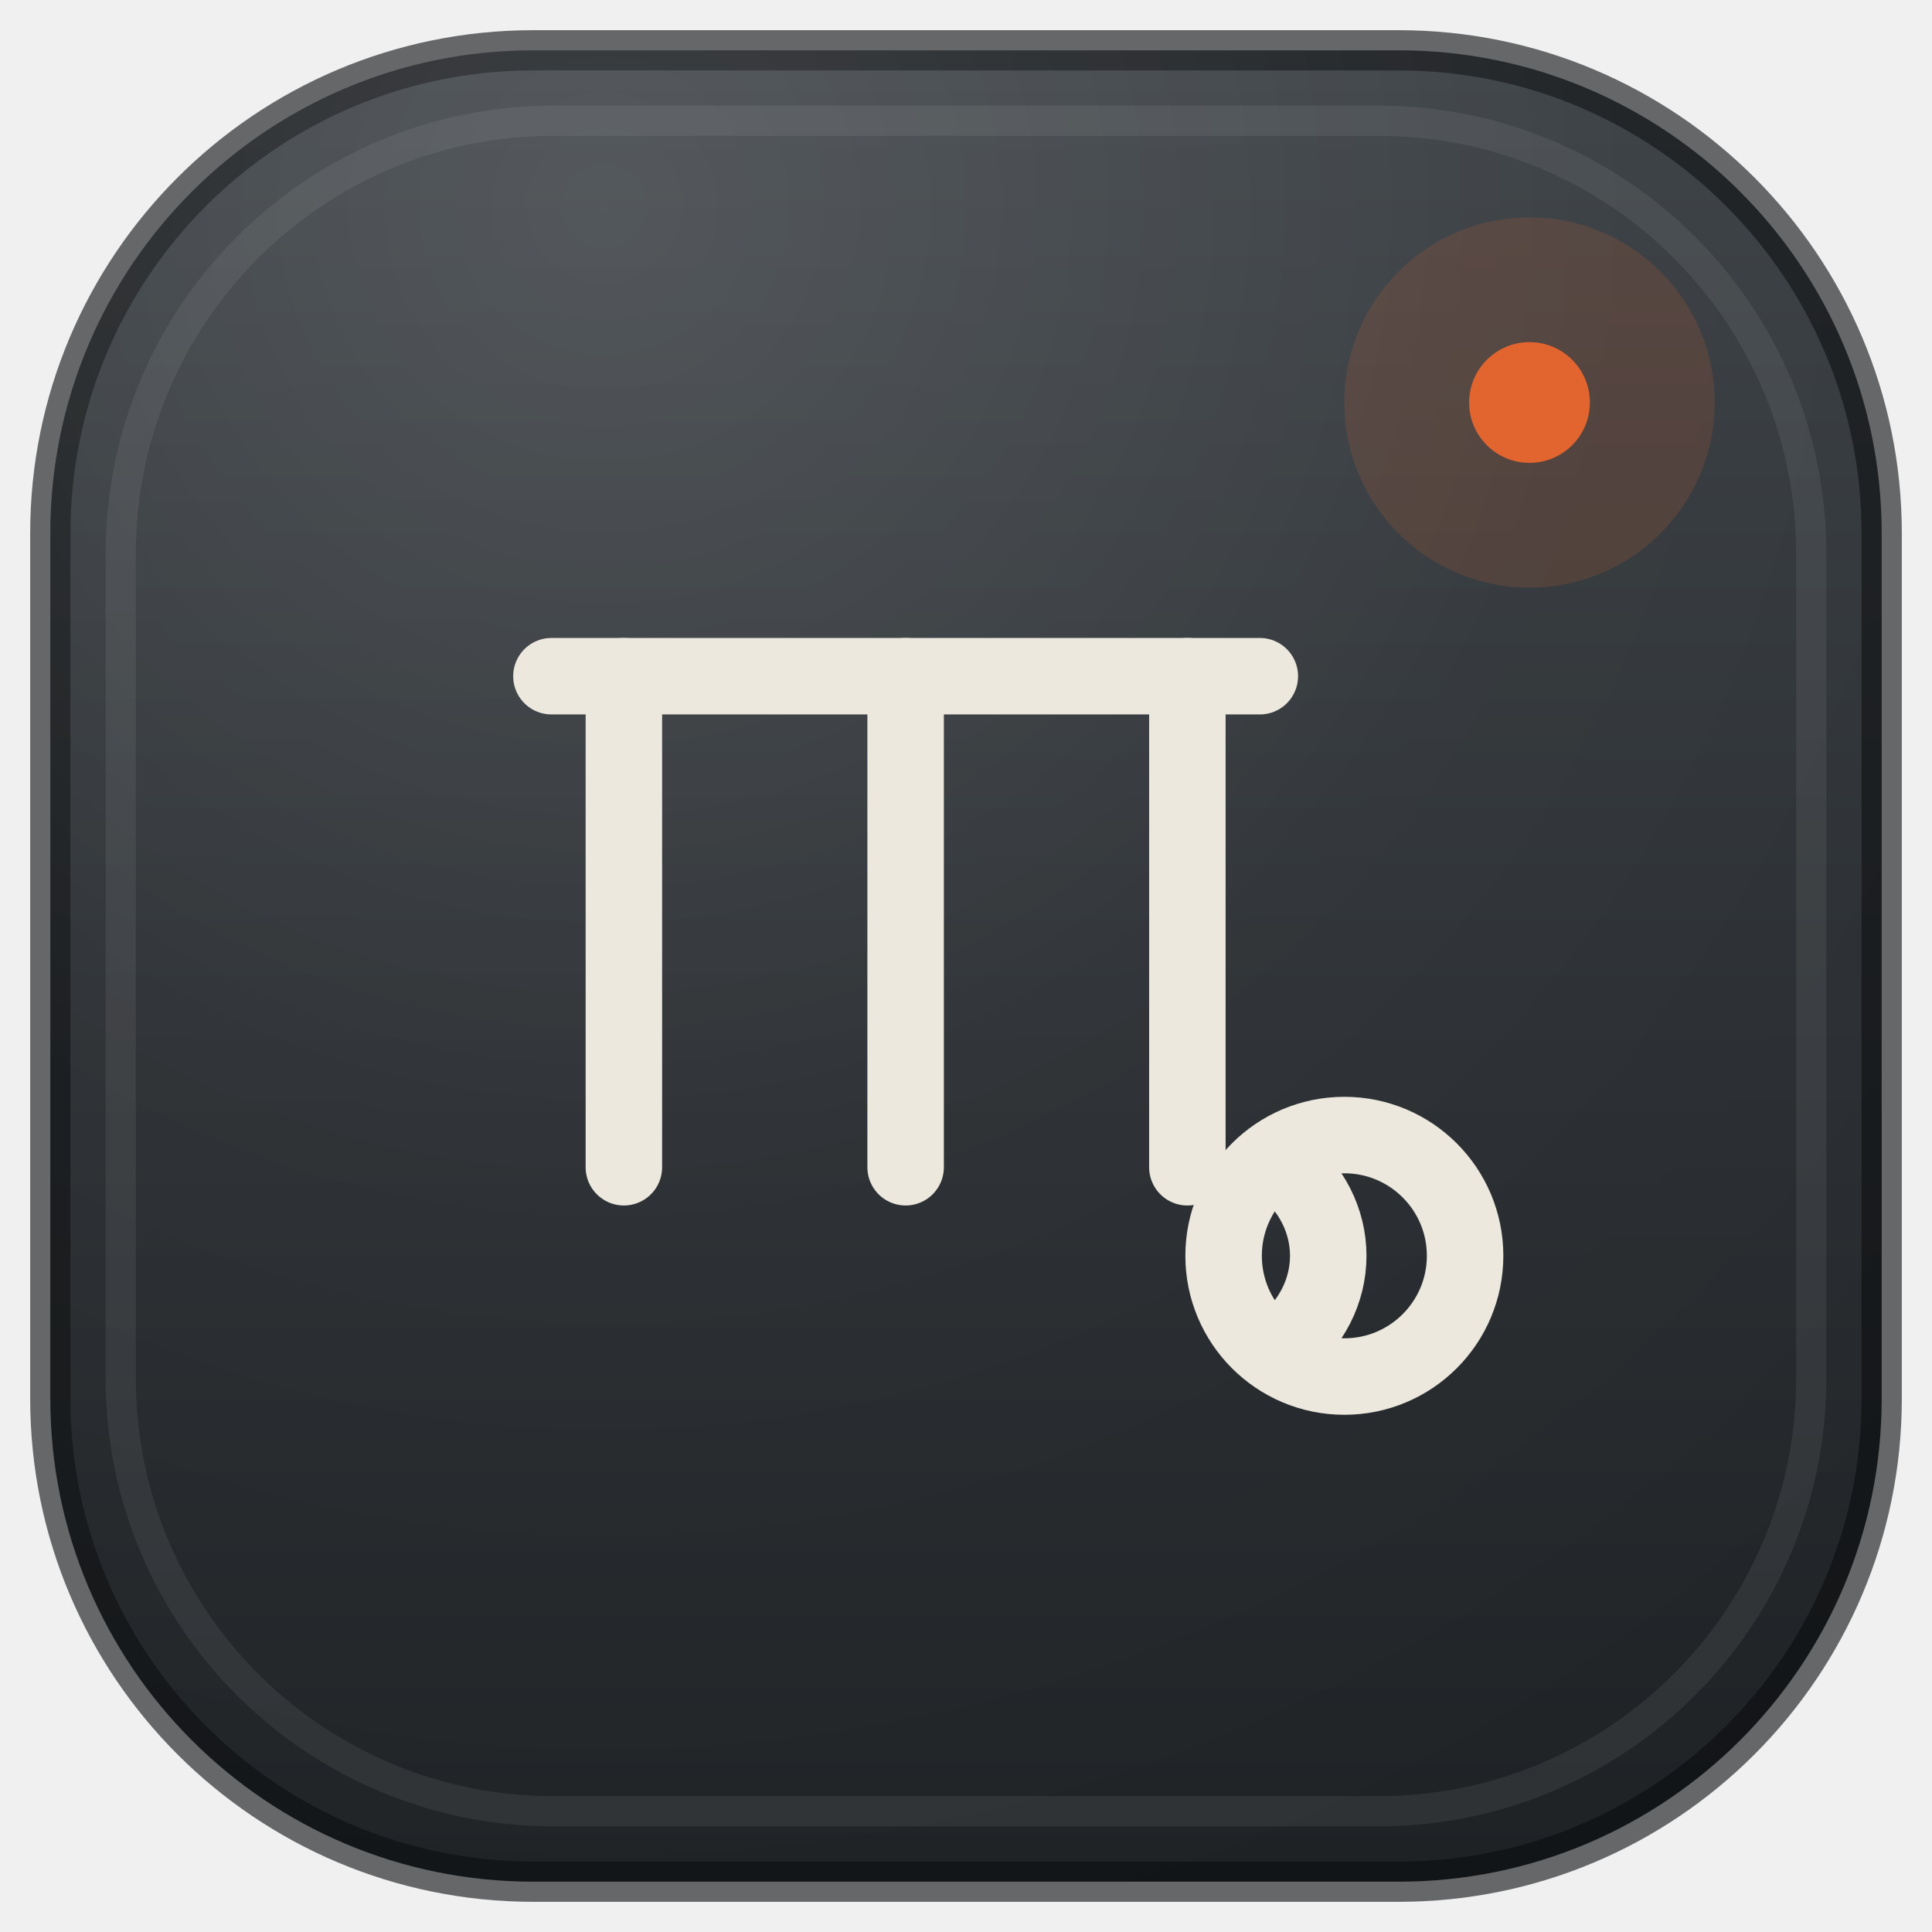
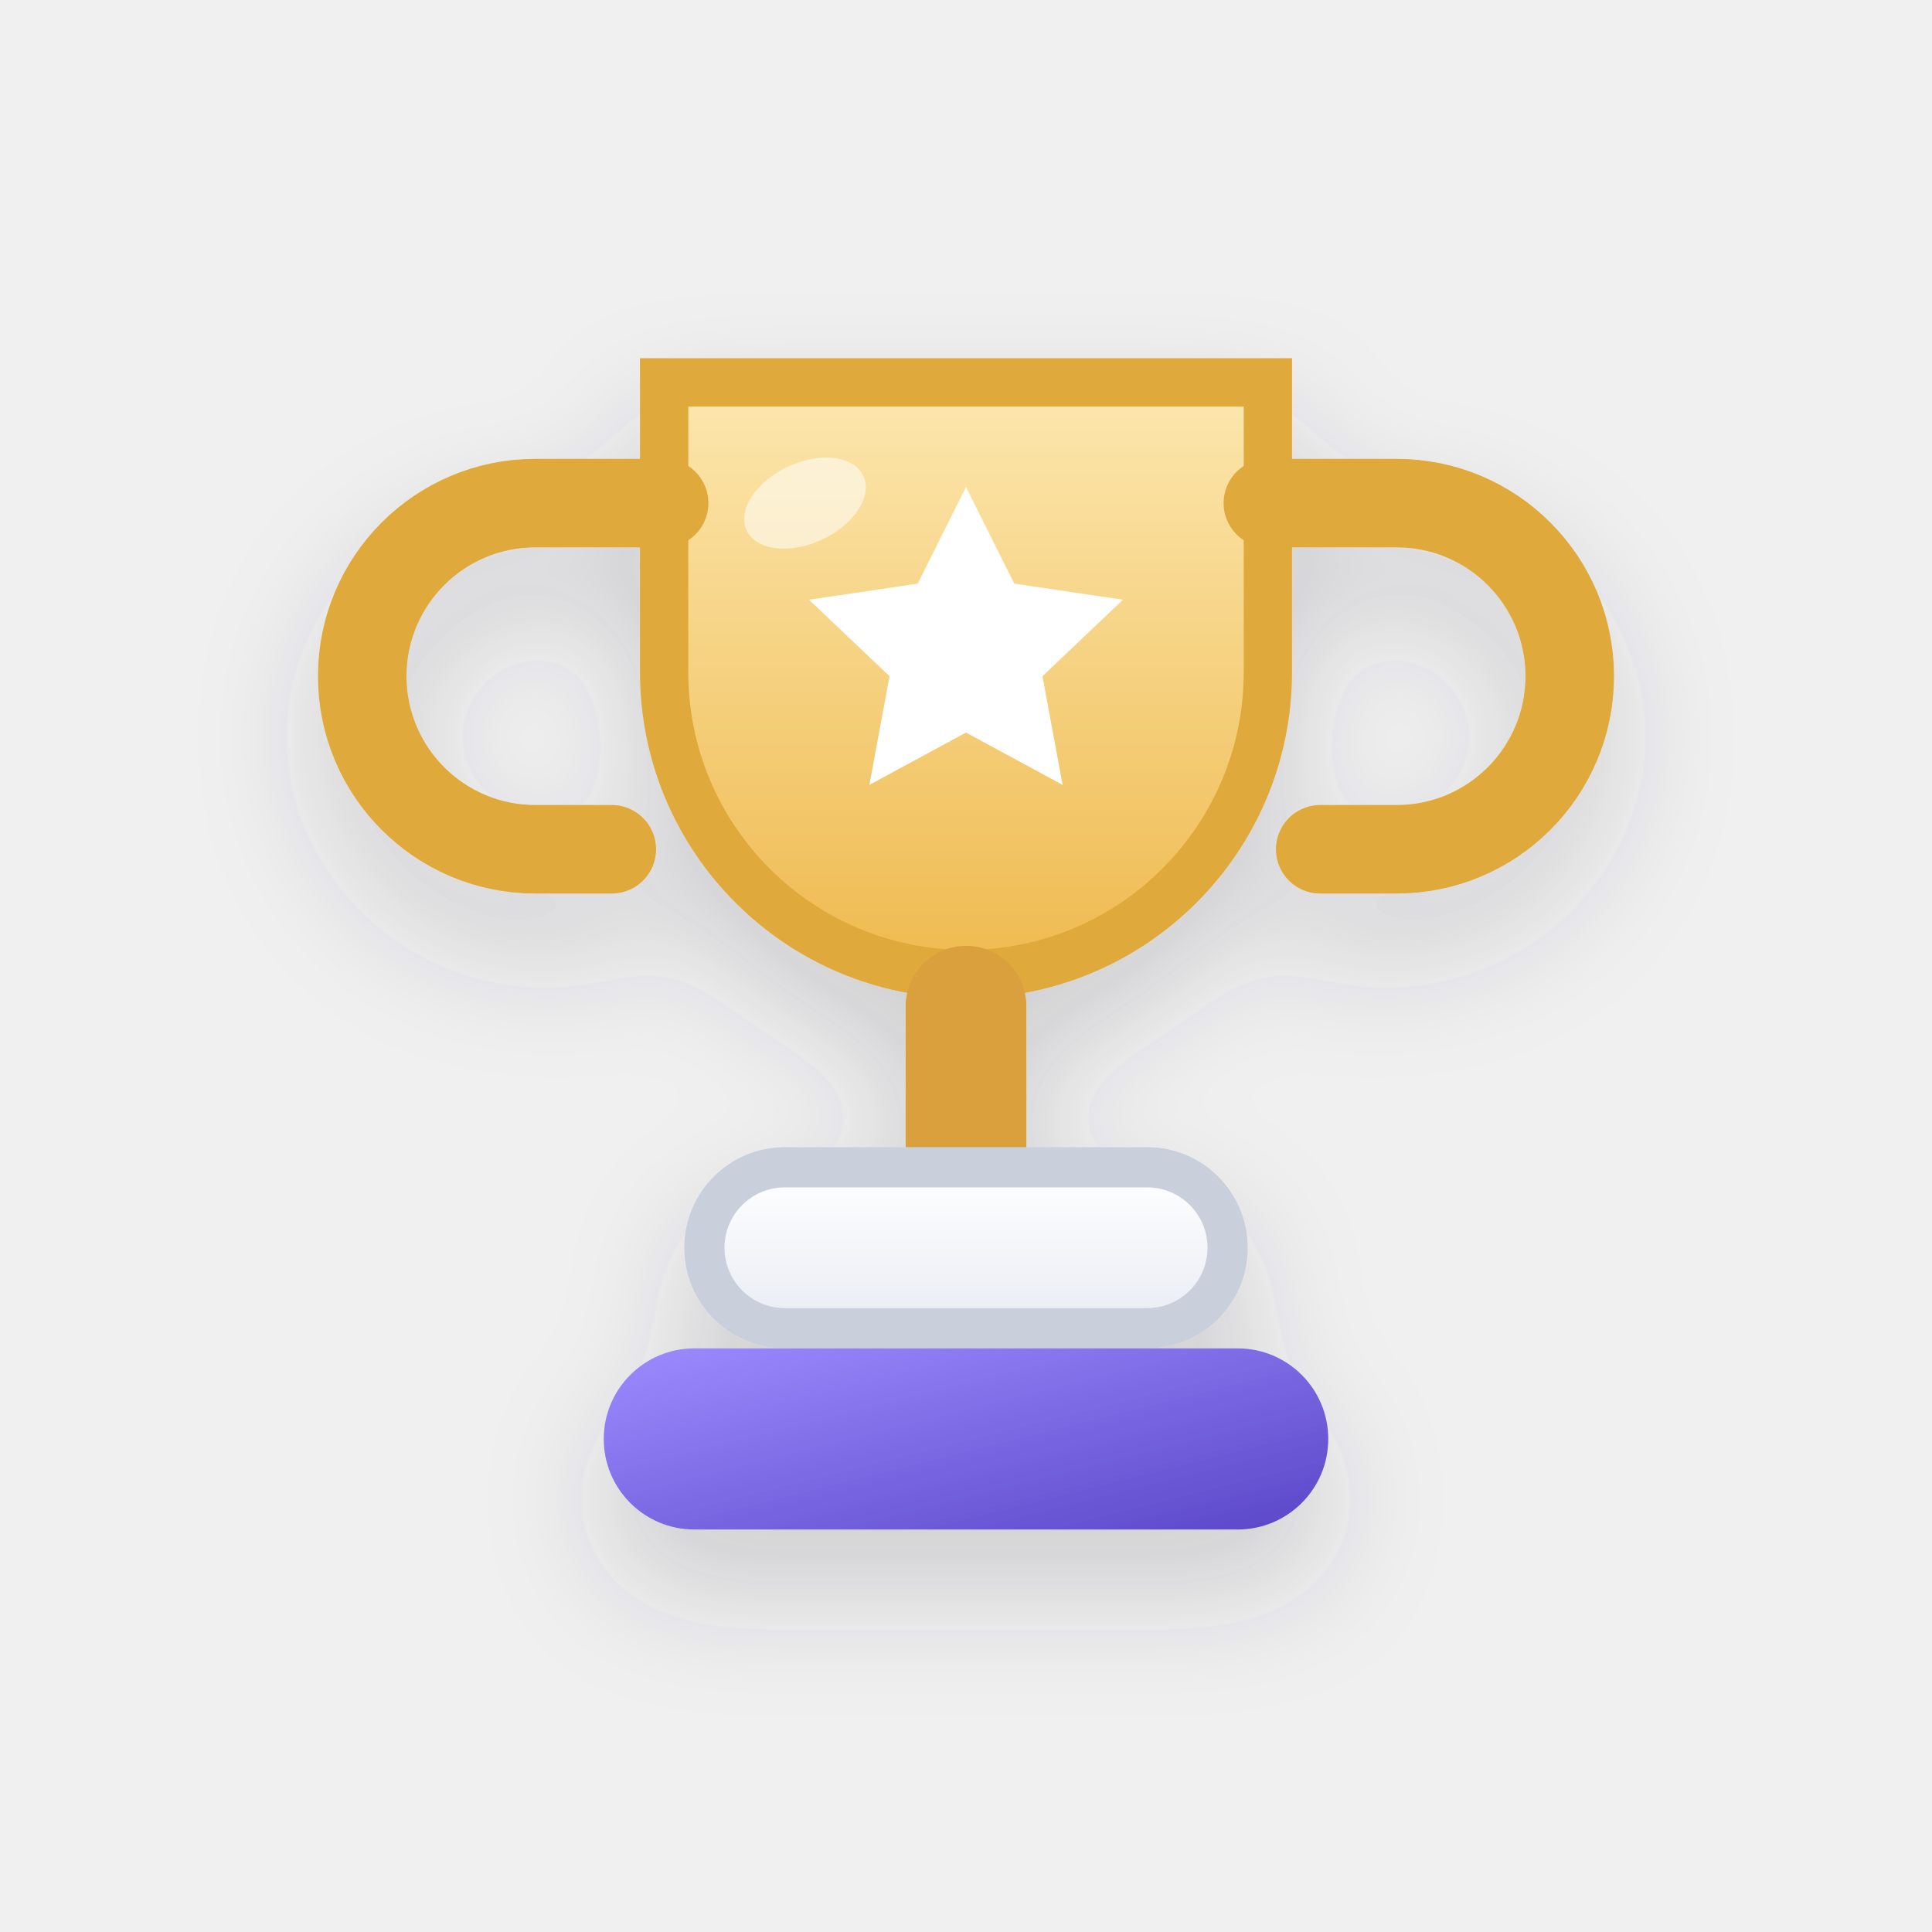
<svg xmlns="http://www.w3.org/2000/svg" width="48" height="48" viewBox="0 0 48 48">
  <defs>
-     <linearGradient id="plate" x1="0" y1="0" x2="0" y2="1">
-       <stop offset="0" stop-color="#3a3f44" />
-       <stop offset=".52" stop-color="#2a2e32" />
-       <stop offset="1" stop-color="#1e2225" />
+     <linearGradient id="w" x1="0" y1="0" x2="0" y2="1">
+       <stop offset="0" stop-color="#fff" />
+       <stop offset="1" stop-color="#e8ecf4" />
    </linearGradient>
-     <radialGradient id="sheen" cx=".3" cy=".08" r="1">
-       <stop offset="0" stop-color="#fff" stop-opacity=".14" />
-       <stop offset=".55" stop-color="#fff" stop-opacity=".03" />
-       <stop offset="1" stop-color="#fff" stop-opacity="0" />
-     </radialGradient>
+     <linearGradient id="a" x1="0" y1="0" x2="1" y2="1">
+       <stop offset="0" stop-color="#9c8cff" />
+       <stop offset="1" stop-color="#5a46c8" />
+     </linearGradient>
+     <linearGradient id="y" x1="0" y1="0" x2="0" y2="1">
+       <stop offset="0" stop-color="#fce7af" />
+       <stop offset="1" stop-color="#efba4f" />
+     </linearGradient>
+     <filter id="ds" x="-25%" y="-25%" width="150%" height="150%">
+       <feDropShadow dx="0" dy="1.5" stdDeviation="1.5" flood-color="#3f3f46" flood-opacity=".18" />
+     </filter>
  </defs>
-   <rect x="1.25" y="1.25" width="45.5" height="45.5" rx="12" fill="url(#plate)" stroke="#0a0c0e" stroke-opacity=".6" />
-   <rect x="1.25" y="1.25" width="45.5" height="45.5" rx="12" fill="url(#sheen)" />
-   <rect x="3" y="3" width="42" height="42" rx="10.75" fill="none" stroke="#fff" stroke-opacity=".07" stroke-width=".75" />
-   <circle cx="38" cy="10" r="4.6" fill="#e2642e" opacity=".16" />
-   <circle cx="38" cy="10" r="1.5" fill="#e2642e" />
-   <g fill="none" stroke="#ece8de" stroke-width="1.9" stroke-linecap="round" stroke-linejoin="round">
-     <path d="M13.7 16.8h17.6" />
-     <path d="M15.5 16.8v12.2M22.5 16.8v12.2M29.5 16.8v12.2" />
-     <circle cx="33.4" cy="31.2" r="3" />
-     <path d="M31.8 28.9c1.6 1.2 1.6 3.4 0 4.6" />
+   <g filter="url(#ds)">
+     <path d="M16.5 9.5h15v7.2a7.5 7.5 0 0 1-15 0z" fill="url(#y)" stroke="#e0a93a" stroke-width="1.2" />
+     <path d="M16.5 12.5h-3.2a4.3 4.3 0 0 0 0 8.6h1.9M31.5 12.5h3.2a4.3 4.3 0 0 1 0 8.6h-1.9" fill="none" stroke="#e0a93a" stroke-width="2.2" stroke-linecap="round" />
+     <path d="M24 25v4.5" stroke="#d9a03c" stroke-width="3" stroke-linecap="round" />
+     <rect x="17.5" y="29" width="13" height="4" rx="2" fill="url(#w)" stroke="#c9d0db" stroke-width="1" />
+     <rect x="15" y="33.5" width="18" height="4.5" rx="2.25" fill="url(#a)" />
+     <path d="M24 12.1l1.2 2.4 2.7.4-2 1.9.5 2.7-2.4-1.3-2.4 1.3.5-2.7-2-1.9 2.7-.4z" fill="#fff" />
+     <ellipse cx="20" cy="12.5" rx="1.6" ry="1" fill="#fff" opacity=".55" transform="rotate(-25 20 12.5)" />
  </g>
</svg>
